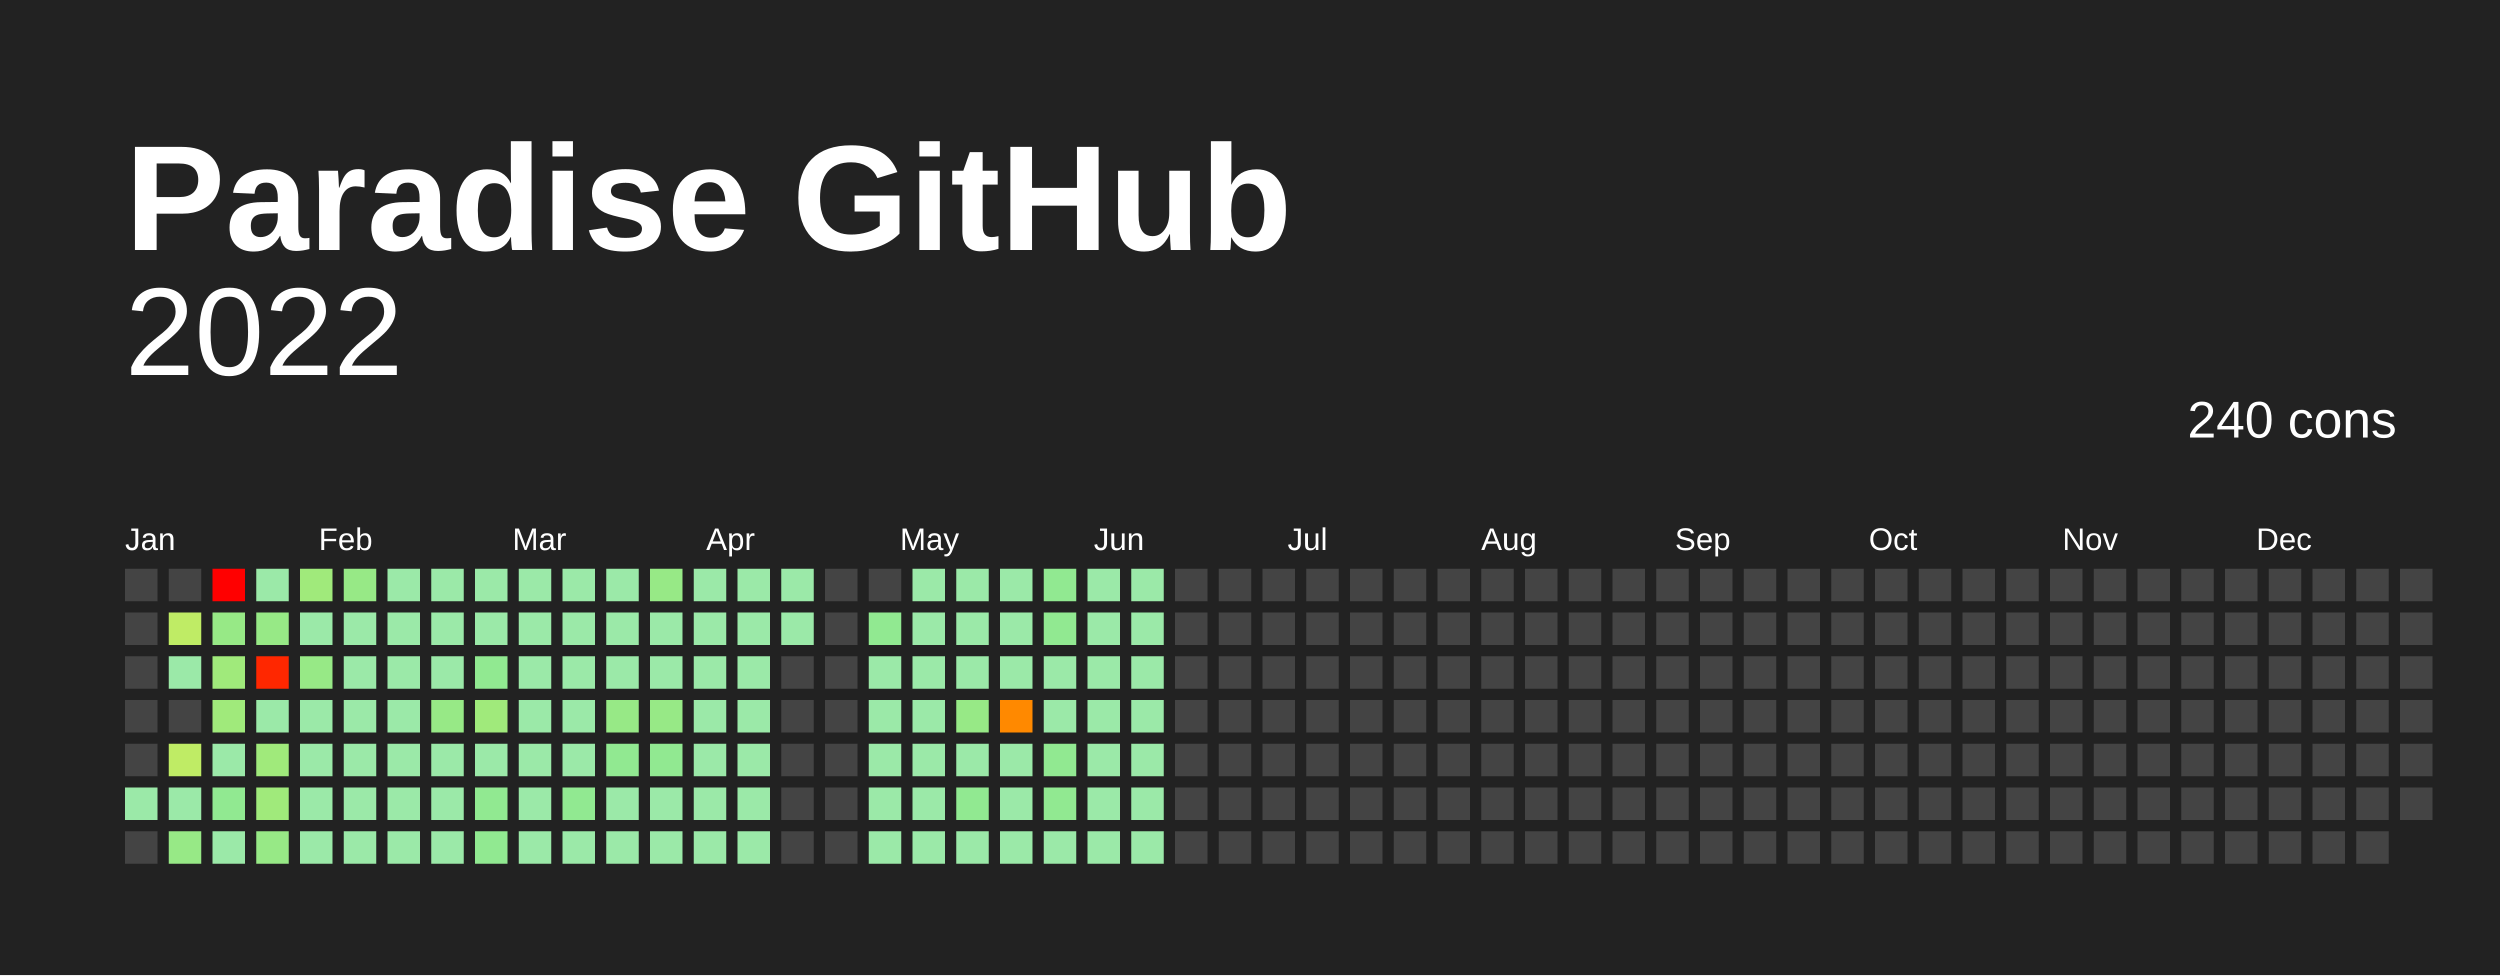
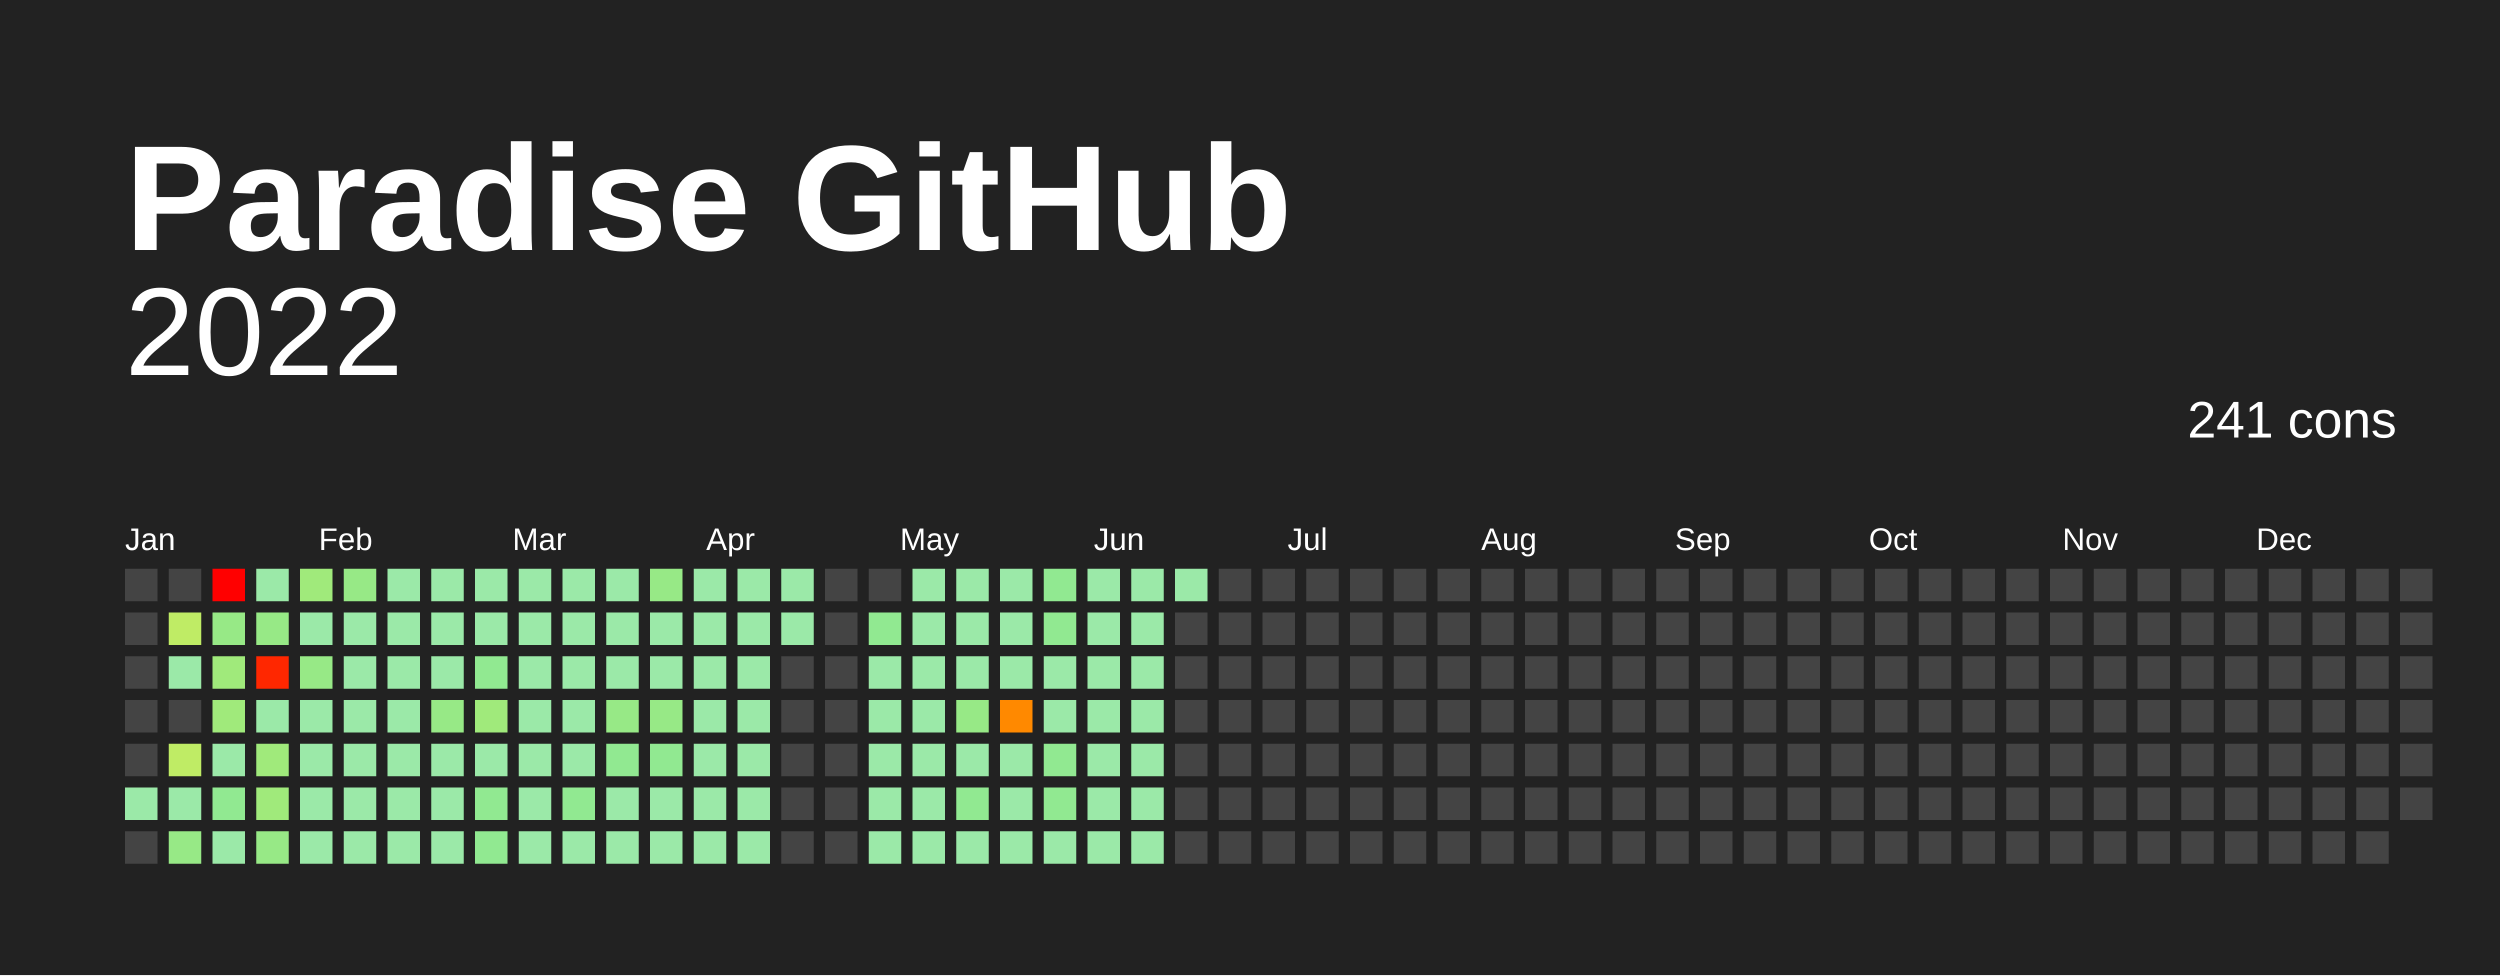
<svg xmlns="http://www.w3.org/2000/svg" baseProfile="full" height="78mm" version="1.1" viewBox="0,0,200,78" width="200mm">
  <defs />
  <rect fill="#222222" height="78" width="200" x="0" y="0" />
  <text fill="#FFFFFF" style="font-size:12px; font-family:Arial; font-weight:bold;" x="10" y="20">Paradise GitHub</text>
  <text alignment-baseline="hanging" fill="#FFFFFF" style="font-size:10.0px; font-family:Arial;" x="10" y="30">2022</text>
-   <text alignment-baseline="hanging" fill="#FFFFFF" style="font-size:4.125px; font-family:Arial;" x="175" y="35">240 cons</text>
+   <text alignment-baseline="hanging" fill="#FFFFFF" style="font-size:4.125px; font-family:Arial;" x="175" y="35">241 cons</text>
  <text fill="#FFFFFF" style="font-size:2.5px; font-family:Arial" x="10.0" y="44">Jan</text>
  <text fill="#FFFFFF" style="font-size:2.5px; font-family:Arial" x="25.5" y="44">Feb</text>
  <text fill="#FFFFFF" style="font-size:2.5px; font-family:Arial" x="41.0" y="44">Mar</text>
  <text fill="#FFFFFF" style="font-size:2.5px; font-family:Arial" x="56.5" y="44">Apr</text>
  <text fill="#FFFFFF" style="font-size:2.5px; font-family:Arial" x="72.0" y="44">May</text>
  <text fill="#FFFFFF" style="font-size:2.5px; font-family:Arial" x="87.5" y="44">Jun</text>
  <text fill="#FFFFFF" style="font-size:2.5px; font-family:Arial" x="103.0" y="44">Jul</text>
  <text fill="#FFFFFF" style="font-size:2.5px; font-family:Arial" x="118.5" y="44">Aug</text>
  <text fill="#FFFFFF" style="font-size:2.5px; font-family:Arial" x="134.0" y="44">Sep</text>
  <text fill="#FFFFFF" style="font-size:2.5px; font-family:Arial" x="149.5" y="44">Oct</text>
  <text fill="#FFFFFF" style="font-size:2.5px; font-family:Arial" x="165.0" y="44">Nov</text>
  <text fill="#FFFFFF" style="font-size:2.5px; font-family:Arial" x="180.5" y="44">Dec</text>
  <rect fill="#444444" height="2.6" width="2.6" x="10.0" y="45.5" />
  <rect fill="#444444" height="2.6" width="2.6" x="10.0" y="49.0" />
  <rect fill="#444444" height="2.6" width="2.6" x="10.0" y="52.5" />
  <rect fill="#444444" height="2.6" width="2.6" x="10.0" y="56.0" />
  <rect fill="#444444" height="2.6" width="2.6" x="10.0" y="59.5" />
  <rect fill="#9be9a8" height="2.6" width="2.6" x="10.0" y="63.0" />
  <rect fill="#444444" height="2.6" width="2.6" x="10.0" y="66.5" />
  <rect fill="#444444" height="2.6" width="2.6" x="13.5" y="45.5" />
  <rect fill="#bfec65" height="2.6" width="2.6" x="13.5" y="49.0" />
  <rect fill="#9be9a8" height="2.6" width="2.6" x="13.5" y="52.5" />
  <rect fill="#444444" height="2.6" width="2.6" x="13.5" y="56.0" />
  <rect fill="#bfec65" height="2.6" width="2.6" x="13.5" y="59.5" />
  <rect fill="#9be9a8" height="2.6" width="2.6" x="13.5" y="63.0" />
  <rect fill="#97e986" height="2.6" width="2.6" x="13.5" y="66.5" />
  <rect fill="red" height="2.6" width="2.6" x="17.0" y="45.5" />
  <rect fill="#97e986" height="2.6" width="2.6" x="17.0" y="49.0" />
  <rect fill="#a0ea7b" height="2.6" width="2.6" x="17.0" y="52.5" />
  <rect fill="#a0ea7b" height="2.6" width="2.6" x="17.0" y="56.0" />
  <rect fill="#9be9a8" height="2.6" width="2.6" x="17.0" y="59.5" />
  <rect fill="#91e991" height="2.6" width="2.6" x="17.0" y="63.0" />
  <rect fill="#9be9a8" height="2.6" width="2.6" x="17.0" y="66.5" />
  <rect fill="#9be9a8" height="2.6" width="2.6" x="20.5" y="45.5" />
  <rect fill="#97e986" height="2.6" width="2.6" x="20.5" y="49.0" />
  <rect fill="#ff2700" height="2.6" width="2.6" x="20.5" y="52.5" />
  <rect fill="#9be9a8" height="2.6" width="2.6" x="20.5" y="56.0" />
  <rect fill="#a0ea7b" height="2.6" width="2.6" x="20.5" y="59.5" />
  <rect fill="#a0ea7b" height="2.6" width="2.6" x="20.5" y="63.0" />
  <rect fill="#97e986" height="2.6" width="2.6" x="20.5" y="66.5" />
  <rect fill="#a0ea7b" height="2.6" width="2.6" x="24.0" y="45.5" />
  <rect fill="#9be9a8" height="2.6" width="2.6" x="24.0" y="49.0" />
  <rect fill="#97e986" height="2.6" width="2.6" x="24.0" y="52.5" />
  <rect fill="#9be9a8" height="2.6" width="2.6" x="24.0" y="56.0" />
  <rect fill="#9be9a8" height="2.6" width="2.6" x="24.0" y="59.5" />
  <rect fill="#9be9a8" height="2.6" width="2.6" x="24.0" y="63.0" />
  <rect fill="#9be9a8" height="2.6" width="2.6" x="24.0" y="66.5" />
  <rect fill="#97e986" height="2.6" width="2.6" x="27.5" y="45.5" />
  <rect fill="#9be9a8" height="2.6" width="2.6" x="27.5" y="49.0" />
  <rect fill="#9be9a8" height="2.6" width="2.6" x="27.5" y="52.5" />
  <rect fill="#9be9a8" height="2.6" width="2.6" x="27.5" y="56.0" />
  <rect fill="#9be9a8" height="2.6" width="2.6" x="27.5" y="59.5" />
  <rect fill="#9be9a8" height="2.6" width="2.6" x="27.5" y="63.0" />
  <rect fill="#9be9a8" height="2.6" width="2.6" x="27.5" y="66.5" />
  <rect fill="#9be9a8" height="2.6" width="2.6" x="31.0" y="45.5" />
  <rect fill="#9be9a8" height="2.6" width="2.6" x="31.0" y="49.0" />
  <rect fill="#9be9a8" height="2.6" width="2.6" x="31.0" y="52.5" />
  <rect fill="#9be9a8" height="2.6" width="2.6" x="31.0" y="56.0" />
  <rect fill="#9be9a8" height="2.6" width="2.6" x="31.0" y="59.5" />
  <rect fill="#9be9a8" height="2.6" width="2.6" x="31.0" y="63.0" />
  <rect fill="#9be9a8" height="2.6" width="2.6" x="31.0" y="66.5" />
  <rect fill="#9be9a8" height="2.6" width="2.6" x="34.5" y="45.5" />
  <rect fill="#9be9a8" height="2.6" width="2.6" x="34.5" y="49.0" />
  <rect fill="#9be9a8" height="2.6" width="2.6" x="34.5" y="52.5" />
  <rect fill="#97e986" height="2.6" width="2.6" x="34.5" y="56.0" />
  <rect fill="#9be9a8" height="2.6" width="2.6" x="34.5" y="59.5" />
  <rect fill="#9be9a8" height="2.6" width="2.6" x="34.5" y="63.0" />
  <rect fill="#9be9a8" height="2.6" width="2.6" x="34.5" y="66.5" />
  <rect fill="#9be9a8" height="2.6" width="2.6" x="38.0" y="45.5" />
  <rect fill="#9be9a8" height="2.6" width="2.6" x="38.0" y="49.0" />
  <rect fill="#91e991" height="2.6" width="2.6" x="38.0" y="52.5" />
  <rect fill="#a0ea7b" height="2.6" width="2.6" x="38.0" y="56.0" />
  <rect fill="#9be9a8" height="2.6" width="2.6" x="38.0" y="59.5" />
  <rect fill="#91e991" height="2.6" width="2.6" x="38.0" y="63.0" />
  <rect fill="#91e991" height="2.6" width="2.6" x="38.0" y="66.5" />
  <rect fill="#9be9a8" height="2.6" width="2.6" x="41.5" y="45.5" />
  <rect fill="#9be9a8" height="2.6" width="2.6" x="41.5" y="49.0" />
  <rect fill="#9be9a8" height="2.6" width="2.6" x="41.5" y="52.5" />
  <rect fill="#9be9a8" height="2.6" width="2.6" x="41.5" y="56.0" />
  <rect fill="#9be9a8" height="2.6" width="2.6" x="41.5" y="59.5" />
  <rect fill="#9be9a8" height="2.6" width="2.6" x="41.5" y="63.0" />
  <rect fill="#9be9a8" height="2.6" width="2.6" x="41.5" y="66.5" />
  <rect fill="#9be9a8" height="2.6" width="2.6" x="45.0" y="45.5" />
  <rect fill="#9be9a8" height="2.6" width="2.6" x="45.0" y="49.0" />
  <rect fill="#9be9a8" height="2.6" width="2.6" x="45.0" y="52.5" />
  <rect fill="#9be9a8" height="2.6" width="2.6" x="45.0" y="56.0" />
  <rect fill="#9be9a8" height="2.6" width="2.6" x="45.0" y="59.5" />
  <rect fill="#91e991" height="2.6" width="2.6" x="45.0" y="63.0" />
  <rect fill="#9be9a8" height="2.6" width="2.6" x="45.0" y="66.5" />
  <rect fill="#9be9a8" height="2.6" width="2.6" x="48.5" y="45.5" />
  <rect fill="#9be9a8" height="2.6" width="2.6" x="48.5" y="49.0" />
  <rect fill="#9be9a8" height="2.6" width="2.6" x="48.5" y="52.5" />
  <rect fill="#97e986" height="2.6" width="2.6" x="48.5" y="56.0" />
  <rect fill="#91e991" height="2.6" width="2.6" x="48.5" y="59.5" />
  <rect fill="#9be9a8" height="2.6" width="2.6" x="48.5" y="63.0" />
  <rect fill="#9be9a8" height="2.6" width="2.6" x="48.5" y="66.5" />
  <rect fill="#97e986" height="2.6" width="2.6" x="52.0" y="45.5" />
  <rect fill="#9be9a8" height="2.6" width="2.6" x="52.0" y="49.0" />
  <rect fill="#9be9a8" height="2.6" width="2.6" x="52.0" y="52.5" />
  <rect fill="#97e986" height="2.6" width="2.6" x="52.0" y="56.0" />
  <rect fill="#91e991" height="2.6" width="2.6" x="52.0" y="59.5" />
  <rect fill="#9be9a8" height="2.6" width="2.6" x="52.0" y="63.0" />
  <rect fill="#9be9a8" height="2.6" width="2.6" x="52.0" y="66.5" />
  <rect fill="#9be9a8" height="2.6" width="2.6" x="55.5" y="45.5" />
  <rect fill="#9be9a8" height="2.6" width="2.6" x="55.5" y="49.0" />
  <rect fill="#9be9a8" height="2.6" width="2.6" x="55.5" y="52.5" />
  <rect fill="#9be9a8" height="2.6" width="2.6" x="55.5" y="56.0" />
  <rect fill="#9be9a8" height="2.6" width="2.6" x="55.5" y="59.5" />
  <rect fill="#9be9a8" height="2.6" width="2.6" x="55.5" y="63.0" />
  <rect fill="#9be9a8" height="2.6" width="2.6" x="55.5" y="66.5" />
  <rect fill="#9be9a8" height="2.6" width="2.6" x="59.0" y="45.5" />
  <rect fill="#9be9a8" height="2.6" width="2.6" x="59.0" y="49.0" />
  <rect fill="#9be9a8" height="2.6" width="2.6" x="59.0" y="52.5" />
  <rect fill="#9be9a8" height="2.6" width="2.6" x="59.0" y="56.0" />
  <rect fill="#9be9a8" height="2.6" width="2.6" x="59.0" y="59.5" />
  <rect fill="#9be9a8" height="2.6" width="2.6" x="59.0" y="63.0" />
  <rect fill="#9be9a8" height="2.6" width="2.6" x="59.0" y="66.5" />
  <rect fill="#9be9a8" height="2.6" width="2.6" x="62.5" y="45.5" />
  <rect fill="#9be9a8" height="2.6" width="2.6" x="62.5" y="49.0" />
  <rect fill="#444444" height="2.6" width="2.6" x="62.5" y="52.5" />
  <rect fill="#444444" height="2.6" width="2.6" x="62.5" y="56.0" />
  <rect fill="#444444" height="2.6" width="2.6" x="62.5" y="59.5" />
  <rect fill="#444444" height="2.6" width="2.6" x="62.5" y="63.0" />
  <rect fill="#444444" height="2.6" width="2.6" x="62.5" y="66.5" />
  <rect fill="#444444" height="2.6" width="2.6" x="66.0" y="45.5" />
  <rect fill="#444444" height="2.6" width="2.6" x="66.0" y="49.0" />
  <rect fill="#444444" height="2.6" width="2.6" x="66.0" y="52.5" />
  <rect fill="#444444" height="2.6" width="2.6" x="66.0" y="56.0" />
  <rect fill="#444444" height="2.6" width="2.6" x="66.0" y="59.5" />
  <rect fill="#444444" height="2.6" width="2.6" x="66.0" y="63.0" />
  <rect fill="#444444" height="2.6" width="2.6" x="66.0" y="66.5" />
  <rect fill="#444444" height="2.6" width="2.6" x="69.5" y="45.5" />
  <rect fill="#91e991" height="2.6" width="2.6" x="69.5" y="49.0" />
  <rect fill="#9be9a8" height="2.6" width="2.6" x="69.5" y="52.5" />
  <rect fill="#9be9a8" height="2.6" width="2.6" x="69.5" y="56.0" />
  <rect fill="#9be9a8" height="2.6" width="2.6" x="69.5" y="59.5" />
  <rect fill="#9be9a8" height="2.6" width="2.6" x="69.5" y="63.0" />
  <rect fill="#9be9a8" height="2.6" width="2.6" x="69.5" y="66.5" />
  <rect fill="#9be9a8" height="2.6" width="2.6" x="73.0" y="45.5" />
  <rect fill="#9be9a8" height="2.6" width="2.6" x="73.0" y="49.0" />
  <rect fill="#9be9a8" height="2.6" width="2.6" x="73.0" y="52.5" />
  <rect fill="#9be9a8" height="2.6" width="2.6" x="73.0" y="56.0" />
  <rect fill="#9be9a8" height="2.6" width="2.6" x="73.0" y="59.5" />
  <rect fill="#9be9a8" height="2.6" width="2.6" x="73.0" y="63.0" />
  <rect fill="#9be9a8" height="2.6" width="2.6" x="73.0" y="66.5" />
  <rect fill="#9be9a8" height="2.6" width="2.6" x="76.5" y="45.5" />
  <rect fill="#9be9a8" height="2.6" width="2.6" x="76.5" y="49.0" />
  <rect fill="#9be9a8" height="2.6" width="2.6" x="76.5" y="52.5" />
  <rect fill="#97e986" height="2.6" width="2.6" x="76.5" y="56.0" />
  <rect fill="#9be9a8" height="2.6" width="2.6" x="76.5" y="59.5" />
  <rect fill="#91e991" height="2.6" width="2.6" x="76.5" y="63.0" />
  <rect fill="#9be9a8" height="2.6" width="2.6" x="76.5" y="66.5" />
  <rect fill="#9be9a8" height="2.6" width="2.6" x="80.0" y="45.5" />
  <rect fill="#9be9a8" height="2.6" width="2.6" x="80.0" y="49.0" />
  <rect fill="#9be9a8" height="2.6" width="2.6" x="80.0" y="52.5" />
  <rect fill="#ff8900" height="2.6" width="2.6" x="80.0" y="56.0" />
  <rect fill="#9be9a8" height="2.6" width="2.6" x="80.0" y="59.5" />
  <rect fill="#9be9a8" height="2.6" width="2.6" x="80.0" y="63.0" />
  <rect fill="#9be9a8" height="2.6" width="2.6" x="80.0" y="66.5" />
  <rect fill="#91e991" height="2.6" width="2.6" x="83.5" y="45.5" />
  <rect fill="#91e991" height="2.6" width="2.6" x="83.5" y="49.0" />
  <rect fill="#9be9a8" height="2.6" width="2.6" x="83.5" y="52.5" />
  <rect fill="#9be9a8" height="2.6" width="2.6" x="83.5" y="56.0" />
  <rect fill="#91e991" height="2.6" width="2.6" x="83.5" y="59.5" />
  <rect fill="#91e991" height="2.6" width="2.6" x="83.5" y="63.0" />
  <rect fill="#9be9a8" height="2.6" width="2.6" x="83.5" y="66.5" />
  <rect fill="#9be9a8" height="2.6" width="2.6" x="87.0" y="45.5" />
  <rect fill="#9be9a8" height="2.6" width="2.6" x="87.0" y="49.0" />
  <rect fill="#9be9a8" height="2.6" width="2.6" x="87.0" y="52.5" />
  <rect fill="#9be9a8" height="2.6" width="2.6" x="87.0" y="56.0" />
  <rect fill="#9be9a8" height="2.6" width="2.6" x="87.0" y="59.5" />
  <rect fill="#9be9a8" height="2.6" width="2.6" x="87.0" y="63.0" />
  <rect fill="#9be9a8" height="2.6" width="2.6" x="87.0" y="66.5" />
  <rect fill="#9be9a8" height="2.6" width="2.6" x="90.5" y="45.5" />
  <rect fill="#9be9a8" height="2.6" width="2.6" x="90.5" y="49.0" />
  <rect fill="#9be9a8" height="2.6" width="2.6" x="90.5" y="52.5" />
  <rect fill="#9be9a8" height="2.6" width="2.6" x="90.5" y="56.0" />
  <rect fill="#9be9a8" height="2.6" width="2.6" x="90.5" y="59.5" />
  <rect fill="#9be9a8" height="2.6" width="2.6" x="90.5" y="63.0" />
  <rect fill="#9be9a8" height="2.6" width="2.6" x="90.5" y="66.5" />
-   <rect fill="#444444" height="2.6" width="2.6" x="94.0" y="45.5" />
+   <rect fill="#9be9a8" height="2.6" width="2.6" x="94.0" y="45.5" />
  <rect fill="#444444" height="2.6" width="2.6" x="94.0" y="49.0" />
  <rect fill="#444444" height="2.6" width="2.6" x="94.0" y="52.5" />
  <rect fill="#444444" height="2.6" width="2.6" x="94.0" y="56.0" />
  <rect fill="#444444" height="2.6" width="2.6" x="94.0" y="59.5" />
  <rect fill="#444444" height="2.6" width="2.6" x="94.0" y="63.0" />
  <rect fill="#444444" height="2.6" width="2.6" x="94.0" y="66.5" />
  <rect fill="#444444" height="2.6" width="2.6" x="97.5" y="45.5" />
  <rect fill="#444444" height="2.6" width="2.6" x="97.5" y="49.0" />
  <rect fill="#444444" height="2.6" width="2.6" x="97.5" y="52.5" />
  <rect fill="#444444" height="2.6" width="2.6" x="97.5" y="56.0" />
  <rect fill="#444444" height="2.6" width="2.6" x="97.5" y="59.5" />
  <rect fill="#444444" height="2.6" width="2.6" x="97.5" y="63.0" />
  <rect fill="#444444" height="2.6" width="2.6" x="97.5" y="66.5" />
  <rect fill="#444444" height="2.6" width="2.6" x="101.0" y="45.5" />
  <rect fill="#444444" height="2.6" width="2.6" x="101.0" y="49.0" />
  <rect fill="#444444" height="2.6" width="2.6" x="101.0" y="52.5" />
  <rect fill="#444444" height="2.6" width="2.6" x="101.0" y="56.0" />
  <rect fill="#444444" height="2.6" width="2.6" x="101.0" y="59.5" />
  <rect fill="#444444" height="2.6" width="2.6" x="101.0" y="63.0" />
  <rect fill="#444444" height="2.6" width="2.6" x="101.0" y="66.5" />
  <rect fill="#444444" height="2.6" width="2.6" x="104.5" y="45.5" />
  <rect fill="#444444" height="2.6" width="2.6" x="104.5" y="49.0" />
  <rect fill="#444444" height="2.6" width="2.6" x="104.5" y="52.5" />
  <rect fill="#444444" height="2.6" width="2.6" x="104.5" y="56.0" />
  <rect fill="#444444" height="2.6" width="2.6" x="104.5" y="59.5" />
  <rect fill="#444444" height="2.6" width="2.6" x="104.5" y="63.0" />
  <rect fill="#444444" height="2.6" width="2.6" x="104.5" y="66.5" />
  <rect fill="#444444" height="2.6" width="2.6" x="108.0" y="45.5" />
  <rect fill="#444444" height="2.6" width="2.6" x="108.0" y="49.0" />
  <rect fill="#444444" height="2.6" width="2.6" x="108.0" y="52.5" />
  <rect fill="#444444" height="2.6" width="2.6" x="108.0" y="56.0" />
  <rect fill="#444444" height="2.6" width="2.6" x="108.0" y="59.5" />
  <rect fill="#444444" height="2.6" width="2.6" x="108.0" y="63.0" />
  <rect fill="#444444" height="2.6" width="2.6" x="108.0" y="66.5" />
  <rect fill="#444444" height="2.6" width="2.6" x="111.5" y="45.5" />
  <rect fill="#444444" height="2.6" width="2.6" x="111.5" y="49.0" />
  <rect fill="#444444" height="2.6" width="2.6" x="111.5" y="52.5" />
  <rect fill="#444444" height="2.6" width="2.6" x="111.5" y="56.0" />
  <rect fill="#444444" height="2.6" width="2.6" x="111.5" y="59.5" />
  <rect fill="#444444" height="2.6" width="2.6" x="111.5" y="63.0" />
  <rect fill="#444444" height="2.6" width="2.6" x="111.5" y="66.5" />
  <rect fill="#444444" height="2.6" width="2.6" x="115.0" y="45.5" />
  <rect fill="#444444" height="2.6" width="2.6" x="115.0" y="49.0" />
  <rect fill="#444444" height="2.6" width="2.6" x="115.0" y="52.5" />
  <rect fill="#444444" height="2.6" width="2.6" x="115.0" y="56.0" />
  <rect fill="#444444" height="2.6" width="2.6" x="115.0" y="59.5" />
  <rect fill="#444444" height="2.6" width="2.6" x="115.0" y="63.0" />
  <rect fill="#444444" height="2.6" width="2.6" x="115.0" y="66.5" />
  <rect fill="#444444" height="2.6" width="2.6" x="118.5" y="45.5" />
  <rect fill="#444444" height="2.6" width="2.6" x="118.5" y="49.0" />
  <rect fill="#444444" height="2.6" width="2.6" x="118.5" y="52.5" />
  <rect fill="#444444" height="2.6" width="2.6" x="118.5" y="56.0" />
  <rect fill="#444444" height="2.6" width="2.6" x="118.5" y="59.5" />
  <rect fill="#444444" height="2.6" width="2.6" x="118.5" y="63.0" />
  <rect fill="#444444" height="2.6" width="2.6" x="118.5" y="66.5" />
  <rect fill="#444444" height="2.6" width="2.6" x="122.0" y="45.5" />
  <rect fill="#444444" height="2.6" width="2.6" x="122.0" y="49.0" />
  <rect fill="#444444" height="2.6" width="2.6" x="122.0" y="52.5" />
  <rect fill="#444444" height="2.6" width="2.6" x="122.0" y="56.0" />
  <rect fill="#444444" height="2.6" width="2.6" x="122.0" y="59.5" />
  <rect fill="#444444" height="2.6" width="2.6" x="122.0" y="63.0" />
  <rect fill="#444444" height="2.6" width="2.6" x="122.0" y="66.5" />
  <rect fill="#444444" height="2.6" width="2.6" x="125.5" y="45.5" />
  <rect fill="#444444" height="2.6" width="2.6" x="125.5" y="49.0" />
  <rect fill="#444444" height="2.6" width="2.6" x="125.5" y="52.5" />
  <rect fill="#444444" height="2.6" width="2.6" x="125.5" y="56.0" />
  <rect fill="#444444" height="2.6" width="2.6" x="125.5" y="59.5" />
  <rect fill="#444444" height="2.6" width="2.6" x="125.5" y="63.0" />
  <rect fill="#444444" height="2.6" width="2.6" x="125.5" y="66.5" />
  <rect fill="#444444" height="2.6" width="2.6" x="129.0" y="45.5" />
  <rect fill="#444444" height="2.6" width="2.6" x="129.0" y="49.0" />
  <rect fill="#444444" height="2.6" width="2.6" x="129.0" y="52.5" />
  <rect fill="#444444" height="2.6" width="2.6" x="129.0" y="56.0" />
  <rect fill="#444444" height="2.6" width="2.6" x="129.0" y="59.5" />
  <rect fill="#444444" height="2.6" width="2.6" x="129.0" y="63.0" />
  <rect fill="#444444" height="2.6" width="2.6" x="129.0" y="66.5" />
  <rect fill="#444444" height="2.6" width="2.6" x="132.5" y="45.5" />
  <rect fill="#444444" height="2.6" width="2.6" x="132.5" y="49.0" />
  <rect fill="#444444" height="2.6" width="2.6" x="132.5" y="52.5" />
  <rect fill="#444444" height="2.6" width="2.6" x="132.5" y="56.0" />
  <rect fill="#444444" height="2.6" width="2.6" x="132.5" y="59.5" />
  <rect fill="#444444" height="2.6" width="2.6" x="132.5" y="63.0" />
  <rect fill="#444444" height="2.6" width="2.6" x="132.5" y="66.5" />
  <rect fill="#444444" height="2.6" width="2.6" x="136.0" y="45.5" />
  <rect fill="#444444" height="2.6" width="2.6" x="136.0" y="49.0" />
  <rect fill="#444444" height="2.6" width="2.6" x="136.0" y="52.5" />
  <rect fill="#444444" height="2.6" width="2.6" x="136.0" y="56.0" />
  <rect fill="#444444" height="2.6" width="2.6" x="136.0" y="59.5" />
  <rect fill="#444444" height="2.6" width="2.6" x="136.0" y="63.0" />
  <rect fill="#444444" height="2.6" width="2.6" x="136.0" y="66.5" />
  <rect fill="#444444" height="2.6" width="2.6" x="139.5" y="45.5" />
  <rect fill="#444444" height="2.6" width="2.6" x="139.5" y="49.0" />
  <rect fill="#444444" height="2.6" width="2.6" x="139.5" y="52.5" />
  <rect fill="#444444" height="2.6" width="2.6" x="139.5" y="56.0" />
  <rect fill="#444444" height="2.6" width="2.6" x="139.5" y="59.5" />
  <rect fill="#444444" height="2.6" width="2.6" x="139.5" y="63.0" />
  <rect fill="#444444" height="2.6" width="2.6" x="139.5" y="66.5" />
  <rect fill="#444444" height="2.6" width="2.6" x="143.0" y="45.5" />
  <rect fill="#444444" height="2.6" width="2.6" x="143.0" y="49.0" />
  <rect fill="#444444" height="2.6" width="2.6" x="143.0" y="52.5" />
  <rect fill="#444444" height="2.6" width="2.6" x="143.0" y="56.0" />
  <rect fill="#444444" height="2.6" width="2.6" x="143.0" y="59.5" />
  <rect fill="#444444" height="2.6" width="2.6" x="143.0" y="63.0" />
  <rect fill="#444444" height="2.6" width="2.6" x="143.0" y="66.5" />
  <rect fill="#444444" height="2.6" width="2.6" x="146.5" y="45.5" />
  <rect fill="#444444" height="2.6" width="2.6" x="146.5" y="49.0" />
  <rect fill="#444444" height="2.6" width="2.6" x="146.5" y="52.5" />
  <rect fill="#444444" height="2.6" width="2.6" x="146.5" y="56.0" />
  <rect fill="#444444" height="2.6" width="2.6" x="146.5" y="59.5" />
  <rect fill="#444444" height="2.6" width="2.6" x="146.5" y="63.0" />
  <rect fill="#444444" height="2.6" width="2.6" x="146.5" y="66.5" />
  <rect fill="#444444" height="2.6" width="2.6" x="150.0" y="45.5" />
  <rect fill="#444444" height="2.6" width="2.6" x="150.0" y="49.0" />
  <rect fill="#444444" height="2.6" width="2.6" x="150.0" y="52.5" />
  <rect fill="#444444" height="2.6" width="2.6" x="150.0" y="56.0" />
  <rect fill="#444444" height="2.6" width="2.6" x="150.0" y="59.5" />
  <rect fill="#444444" height="2.6" width="2.6" x="150.0" y="63.0" />
  <rect fill="#444444" height="2.6" width="2.6" x="150.0" y="66.5" />
  <rect fill="#444444" height="2.6" width="2.6" x="153.5" y="45.5" />
  <rect fill="#444444" height="2.6" width="2.6" x="153.5" y="49.0" />
  <rect fill="#444444" height="2.6" width="2.6" x="153.5" y="52.5" />
  <rect fill="#444444" height="2.6" width="2.6" x="153.5" y="56.0" />
  <rect fill="#444444" height="2.6" width="2.6" x="153.5" y="59.5" />
  <rect fill="#444444" height="2.6" width="2.6" x="153.5" y="63.0" />
  <rect fill="#444444" height="2.6" width="2.6" x="153.5" y="66.5" />
  <rect fill="#444444" height="2.6" width="2.6" x="157.0" y="45.5" />
  <rect fill="#444444" height="2.6" width="2.6" x="157.0" y="49.0" />
  <rect fill="#444444" height="2.6" width="2.6" x="157.0" y="52.5" />
  <rect fill="#444444" height="2.6" width="2.6" x="157.0" y="56.0" />
  <rect fill="#444444" height="2.6" width="2.6" x="157.0" y="59.5" />
  <rect fill="#444444" height="2.6" width="2.6" x="157.0" y="63.0" />
  <rect fill="#444444" height="2.6" width="2.6" x="157.0" y="66.5" />
  <rect fill="#444444" height="2.6" width="2.6" x="160.5" y="45.5" />
  <rect fill="#444444" height="2.6" width="2.6" x="160.5" y="49.0" />
  <rect fill="#444444" height="2.6" width="2.6" x="160.5" y="52.5" />
  <rect fill="#444444" height="2.6" width="2.6" x="160.5" y="56.0" />
  <rect fill="#444444" height="2.6" width="2.6" x="160.5" y="59.5" />
  <rect fill="#444444" height="2.6" width="2.6" x="160.5" y="63.0" />
  <rect fill="#444444" height="2.6" width="2.6" x="160.5" y="66.5" />
  <rect fill="#444444" height="2.6" width="2.6" x="164.0" y="45.5" />
  <rect fill="#444444" height="2.6" width="2.6" x="164.0" y="49.0" />
  <rect fill="#444444" height="2.6" width="2.6" x="164.0" y="52.5" />
  <rect fill="#444444" height="2.6" width="2.6" x="164.0" y="56.0" />
  <rect fill="#444444" height="2.6" width="2.6" x="164.0" y="59.5" />
  <rect fill="#444444" height="2.6" width="2.6" x="164.0" y="63.0" />
  <rect fill="#444444" height="2.6" width="2.6" x="164.0" y="66.5" />
  <rect fill="#444444" height="2.6" width="2.6" x="167.5" y="45.5" />
  <rect fill="#444444" height="2.6" width="2.6" x="167.5" y="49.0" />
  <rect fill="#444444" height="2.6" width="2.6" x="167.5" y="52.5" />
  <rect fill="#444444" height="2.6" width="2.6" x="167.5" y="56.0" />
  <rect fill="#444444" height="2.6" width="2.6" x="167.5" y="59.5" />
  <rect fill="#444444" height="2.6" width="2.6" x="167.5" y="63.0" />
  <rect fill="#444444" height="2.6" width="2.6" x="167.5" y="66.5" />
  <rect fill="#444444" height="2.6" width="2.6" x="171.0" y="45.5" />
  <rect fill="#444444" height="2.6" width="2.6" x="171.0" y="49.0" />
  <rect fill="#444444" height="2.6" width="2.6" x="171.0" y="52.5" />
  <rect fill="#444444" height="2.6" width="2.6" x="171.0" y="56.0" />
  <rect fill="#444444" height="2.6" width="2.6" x="171.0" y="59.5" />
  <rect fill="#444444" height="2.6" width="2.6" x="171.0" y="63.0" />
  <rect fill="#444444" height="2.6" width="2.6" x="171.0" y="66.5" />
  <rect fill="#444444" height="2.6" width="2.6" x="174.5" y="45.5" />
  <rect fill="#444444" height="2.6" width="2.6" x="174.5" y="49.0" />
  <rect fill="#444444" height="2.6" width="2.6" x="174.5" y="52.5" />
  <rect fill="#444444" height="2.6" width="2.6" x="174.5" y="56.0" />
  <rect fill="#444444" height="2.6" width="2.6" x="174.5" y="59.5" />
  <rect fill="#444444" height="2.6" width="2.6" x="174.5" y="63.0" />
  <rect fill="#444444" height="2.6" width="2.6" x="174.5" y="66.5" />
  <rect fill="#444444" height="2.6" width="2.6" x="178.0" y="45.5" />
  <rect fill="#444444" height="2.6" width="2.6" x="178.0" y="49.0" />
  <rect fill="#444444" height="2.6" width="2.6" x="178.0" y="52.5" />
  <rect fill="#444444" height="2.6" width="2.6" x="178.0" y="56.0" />
  <rect fill="#444444" height="2.6" width="2.6" x="178.0" y="59.5" />
  <rect fill="#444444" height="2.6" width="2.6" x="178.0" y="63.0" />
  <rect fill="#444444" height="2.6" width="2.6" x="178.0" y="66.5" />
  <rect fill="#444444" height="2.6" width="2.6" x="181.5" y="45.5" />
  <rect fill="#444444" height="2.6" width="2.6" x="181.5" y="49.0" />
  <rect fill="#444444" height="2.6" width="2.6" x="181.5" y="52.5" />
  <rect fill="#444444" height="2.6" width="2.6" x="181.5" y="56.0" />
  <rect fill="#444444" height="2.6" width="2.6" x="181.5" y="59.5" />
  <rect fill="#444444" height="2.6" width="2.6" x="181.5" y="63.0" />
  <rect fill="#444444" height="2.6" width="2.6" x="181.5" y="66.5" />
  <rect fill="#444444" height="2.6" width="2.6" x="185.0" y="45.5" />
  <rect fill="#444444" height="2.6" width="2.6" x="185.0" y="49.0" />
  <rect fill="#444444" height="2.6" width="2.6" x="185.0" y="52.5" />
  <rect fill="#444444" height="2.6" width="2.6" x="185.0" y="56.0" />
  <rect fill="#444444" height="2.6" width="2.6" x="185.0" y="59.5" />
  <rect fill="#444444" height="2.6" width="2.6" x="185.0" y="63.0" />
  <rect fill="#444444" height="2.6" width="2.6" x="185.0" y="66.5" />
  <rect fill="#444444" height="2.6" width="2.6" x="188.5" y="45.5" />
  <rect fill="#444444" height="2.6" width="2.6" x="188.5" y="49.0" />
  <rect fill="#444444" height="2.6" width="2.6" x="188.5" y="52.5" />
  <rect fill="#444444" height="2.6" width="2.6" x="188.5" y="56.0" />
  <rect fill="#444444" height="2.6" width="2.6" x="188.5" y="59.5" />
  <rect fill="#444444" height="2.6" width="2.6" x="188.5" y="63.0" />
  <rect fill="#444444" height="2.6" width="2.6" x="188.5" y="66.5" />
  <rect fill="#444444" height="2.6" width="2.6" x="192.0" y="45.5" />
  <rect fill="#444444" height="2.6" width="2.6" x="192.0" y="49.0" />
  <rect fill="#444444" height="2.6" width="2.6" x="192.0" y="52.5" />
  <rect fill="#444444" height="2.6" width="2.6" x="192.0" y="56.0" />
  <rect fill="#444444" height="2.6" width="2.6" x="192.0" y="59.5" />
  <rect fill="#444444" height="2.6" width="2.6" x="192.0" y="63.0" />
</svg>
